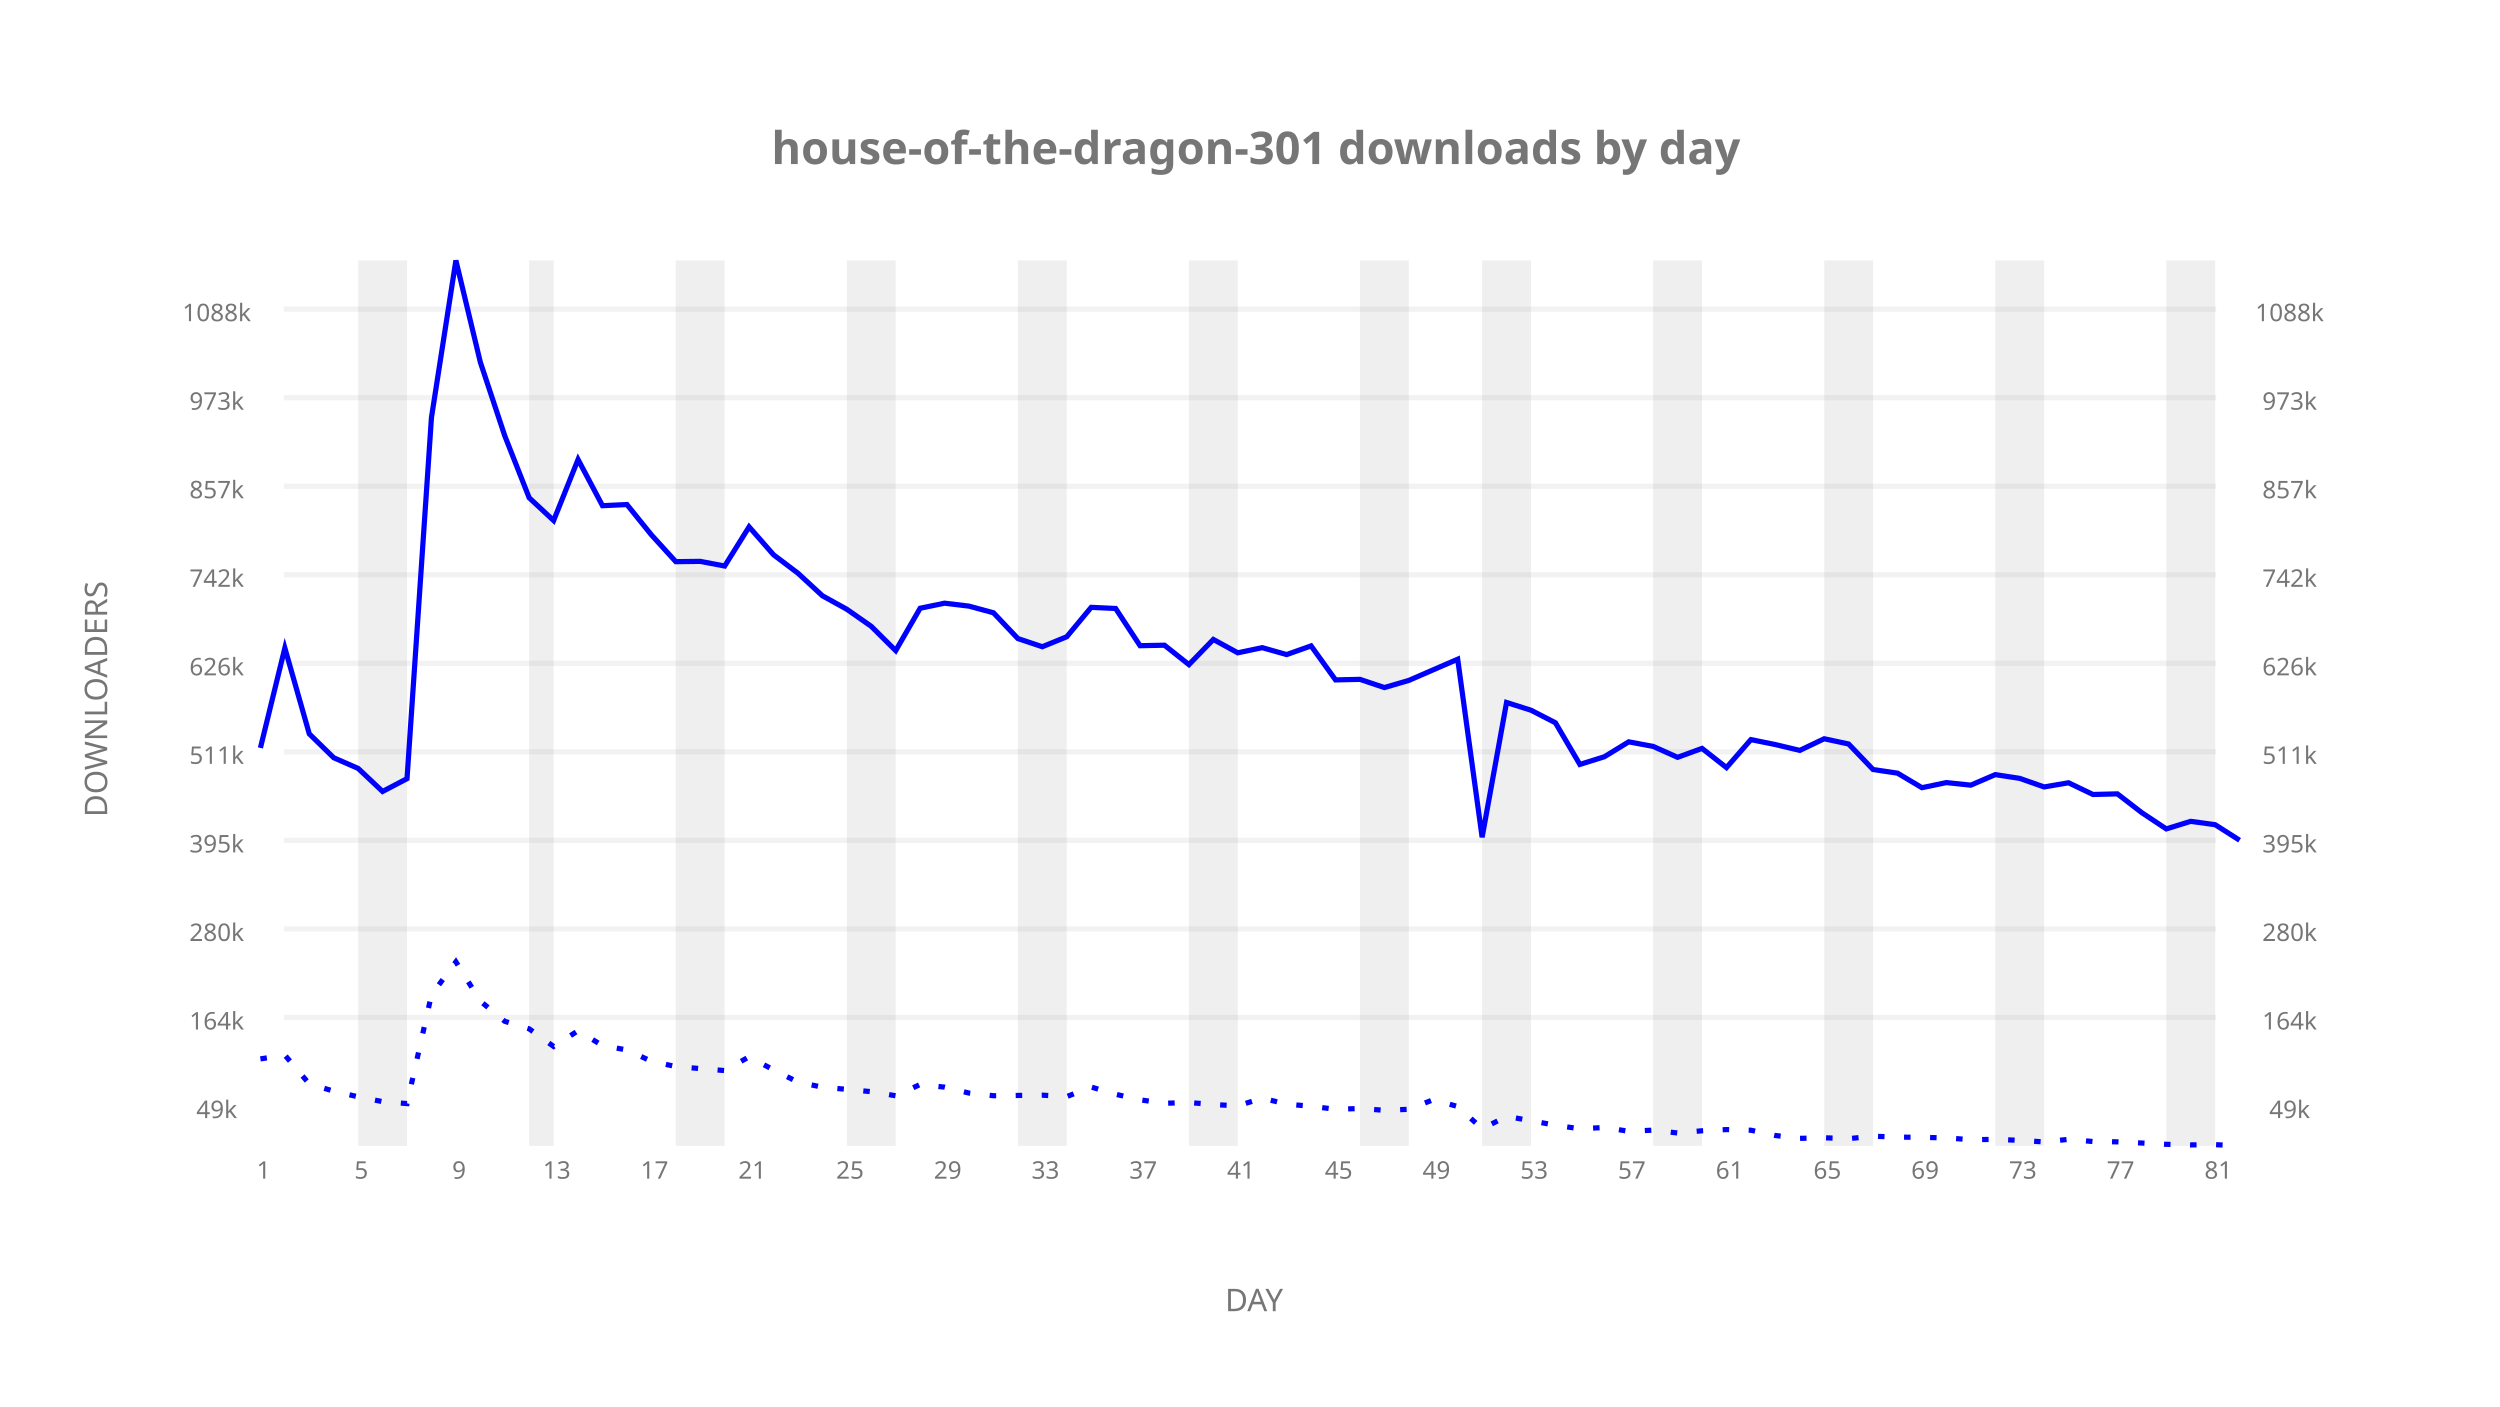
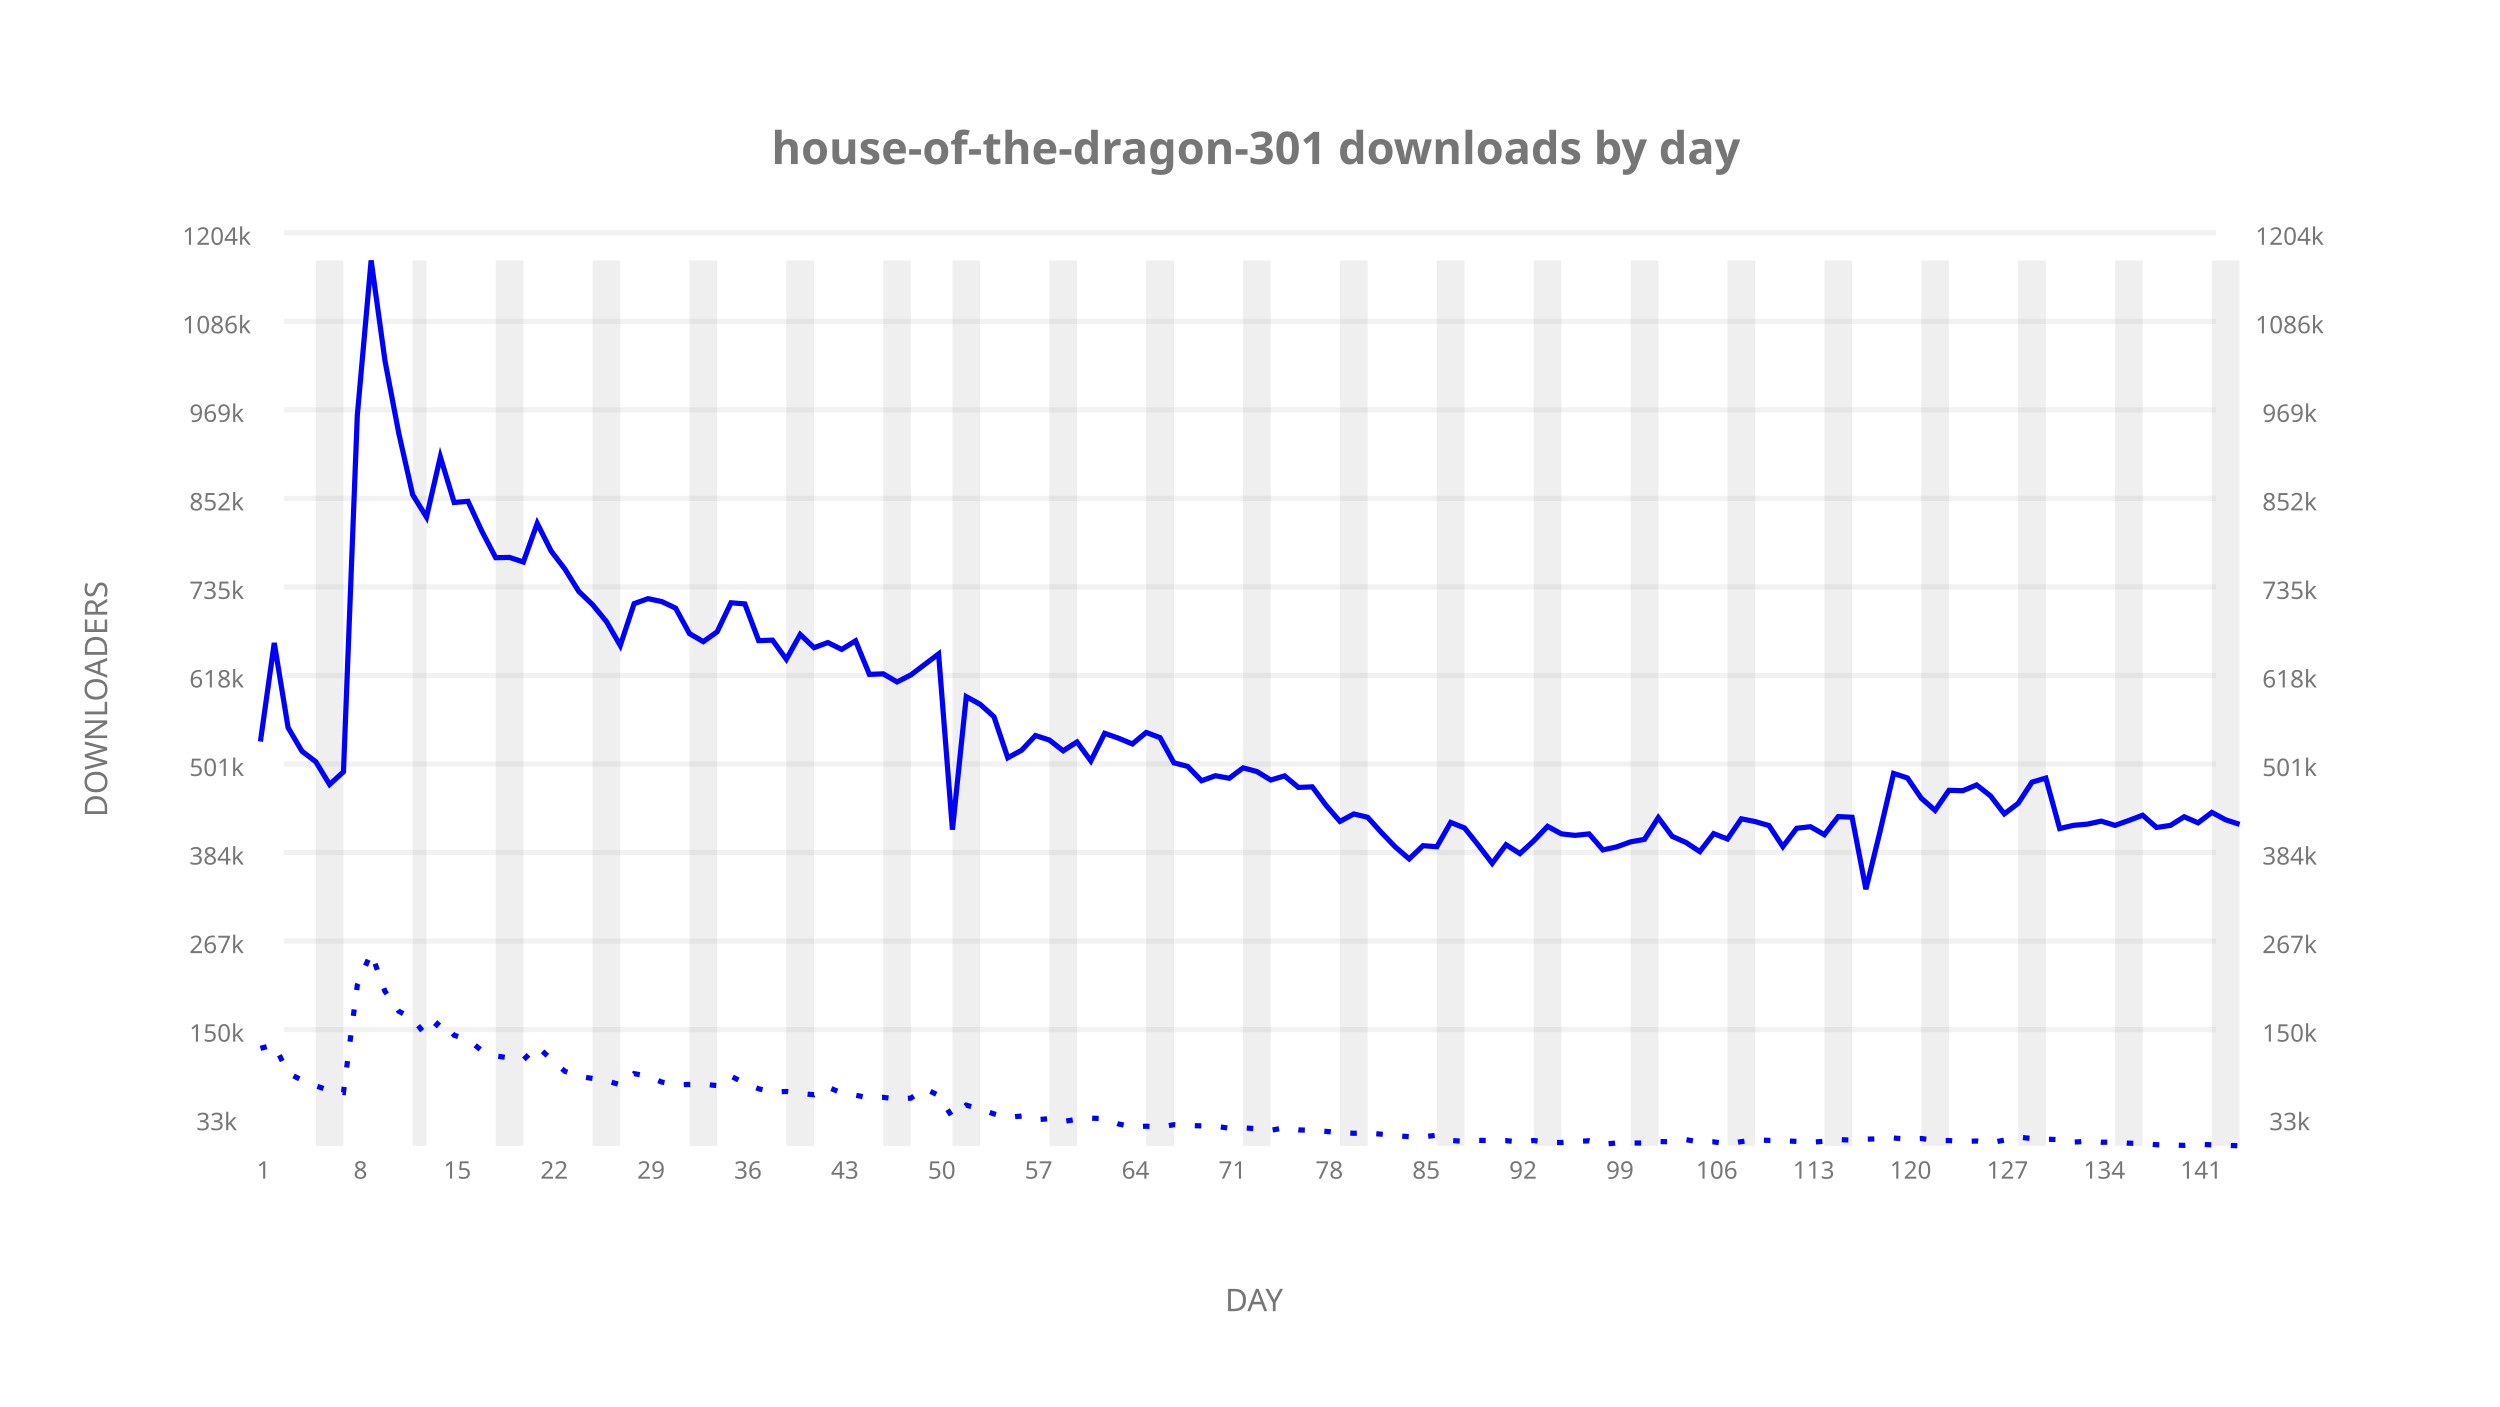
<svg xmlns="http://www.w3.org/2000/svg" xml:space="preserve" id="house-of-the-dragon-301-downloads-by-day-day" x="0px" y="0px" width="1920px" height="1080px" viewBox="0 0 1920 1080" enable-background="new 0 0 1920 1080" role="img">
  <g id="annotations">
    <text x="960" y="126" font-family="Atkinson Hyperlegible" font-size="26pt" text-anchor="middle" text-align="center" font-weight="600" font-style="normal" style="fill:rgb(118,118,118); fill-opacity:1; stroke:rgb(118,118,118); stroke-opacity:0; stroke-width:0.5"> house-of-the-dragon-301 downloads by day</text>
    <g id="axes-lines">
      <text x="960" y="1007" font-family="Atkinson Hyperlegible" font-size="18pt" text-anchor="middle" text-align="center" font-weight="500" font-style="normal" style="fill:rgb(118,118,118); fill-opacity:1; stroke:rgb(118,118,118); stroke-opacity:0; stroke-width:0.5"> DAY</text>
      <text x="73" y="540" font-family="Atkinson Hyperlegible" font-size="18pt" text-anchor="middle" text-align="center" dominant-baseline="central" font-weight="500" font-style="normal" style="fill:rgb(118,118,118); fill-opacity:1; stroke:rgb(118,118,118); stroke-opacity:0; stroke-width:0.5" transform="rotate(-90,73,540)"> DOWNLOADERS</text>
    </g>
    <g id="tic-y-label-lines">
-       <line x1="218" y1="781.42" x2="1702" y2="781.42" style="fill:rgb(0,0,255); fill-opacity:0; stroke:rgb(242,242,242); stroke-opacity:1; stroke-width:4" />
-       <line x1="218" y1="713.42" x2="1702" y2="713.42" style="fill:rgb(0,0,255); fill-opacity:0; stroke:rgb(242,242,242); stroke-opacity:1; stroke-width:4" />
-       <line x1="218" y1="645.42" x2="1702" y2="645.42" style="fill:rgb(0,0,255); fill-opacity:0; stroke:rgb(242,242,242); stroke-opacity:1; stroke-width:4" />
-       <line x1="218" y1="577.42" x2="1702" y2="577.42" style="fill:rgb(0,0,255); fill-opacity:0; stroke:rgb(242,242,242); stroke-opacity:1; stroke-width:4" />
-       <line x1="218" y1="509.42" x2="1702" y2="509.42" style="fill:rgb(0,0,255); fill-opacity:0; stroke:rgb(242,242,242); stroke-opacity:1; stroke-width:4" />
-       <line x1="218" y1="441.42" x2="1702" y2="441.42" style="fill:rgb(0,0,255); fill-opacity:0; stroke:rgb(242,242,242); stroke-opacity:1; stroke-width:4" />
-       <line x1="218" y1="373.42" x2="1702" y2="373.42" style="fill:rgb(0,0,255); fill-opacity:0; stroke:rgb(242,242,242); stroke-opacity:1; stroke-width:4" />
-       <line x1="218" y1="305.42" x2="1702" y2="305.42" style="fill:rgb(0,0,255); fill-opacity:0; stroke:rgb(242,242,242); stroke-opacity:1; stroke-width:4" />
-       <line x1="218" y1="237.42" x2="1702" y2="237.42" style="fill:rgb(0,0,255); fill-opacity:0; stroke:rgb(242,242,242); stroke-opacity:1; stroke-width:4" />
+       <line x1="218" y1="790.752" x2="1702" y2="790.752" style="fill:rgb(0,0,255); fill-opacity:0; stroke:rgb(242,242,242); stroke-opacity:1; stroke-width:4" />
+       <line x1="218" y1="722.752" x2="1702" y2="722.752" style="fill:rgb(0,0,255); fill-opacity:0; stroke:rgb(242,242,242); stroke-opacity:1; stroke-width:4" />
+       <line x1="218" y1="654.752" x2="1702" y2="654.752" style="fill:rgb(0,0,255); fill-opacity:0; stroke:rgb(242,242,242); stroke-opacity:1; stroke-width:4" />
+       <line x1="218" y1="586.752" x2="1702" y2="586.752" style="fill:rgb(0,0,255); fill-opacity:0; stroke:rgb(242,242,242); stroke-opacity:1; stroke-width:4" />
+       <line x1="218" y1="518.752" x2="1702" y2="518.752" style="fill:rgb(0,0,255); fill-opacity:0; stroke:rgb(242,242,242); stroke-opacity:1; stroke-width:4" />
+       <line x1="218" y1="450.752" x2="1702" y2="450.752" style="fill:rgb(0,0,255); fill-opacity:0; stroke:rgb(242,242,242); stroke-opacity:1; stroke-width:4" />
+       <line x1="218" y1="382.752" x2="1702" y2="382.752" style="fill:rgb(0,0,255); fill-opacity:0; stroke:rgb(242,242,242); stroke-opacity:1; stroke-width:4" />
+       <line x1="218" y1="314.752" x2="1702" y2="314.752" style="fill:rgb(0,0,255); fill-opacity:0; stroke:rgb(242,242,242); stroke-opacity:1; stroke-width:4" />
+       <line x1="218" y1="246.752" x2="1702" y2="246.752" style="fill:rgb(0,0,255); fill-opacity:0; stroke:rgb(242,242,242); stroke-opacity:1; stroke-width:4" />
+       <line x1="218" y1="178.752" x2="1702" y2="178.752" style="fill:rgb(0,0,255); fill-opacity:0; stroke:rgb(242,242,242); stroke-opacity:1; stroke-width:4" />
    </g>
    <g id="tic-x-labels">
      <text x="200" y="898" font-family="Atkinson Hyperlegible" font-size="14pt" text-anchor="middle" text-align="center" dominant-baseline="central" font-weight="400" font-style="normal" style="fill:rgb(118,118,118); fill-opacity:1; stroke:rgb(118,118,118); stroke-opacity:0; stroke-width:0.5"> 1</text>
-       <text x="275.062" y="898" font-family="Atkinson Hyperlegible" font-size="14pt" text-anchor="middle" text-align="center" dominant-baseline="central" font-weight="400" font-style="normal" style="fill:rgb(118,118,118); fill-opacity:1; stroke:rgb(118,118,118); stroke-opacity:0; stroke-width:0.5"> 5</text>
-       <text x="350.123" y="898" font-family="Atkinson Hyperlegible" font-size="14pt" text-anchor="middle" text-align="center" dominant-baseline="central" font-weight="400" font-style="normal" style="fill:rgb(118,118,118); fill-opacity:1; stroke:rgb(118,118,118); stroke-opacity:0; stroke-width:0.5"> 9</text>
-       <text x="425.185" y="898" font-family="Atkinson Hyperlegible" font-size="14pt" text-anchor="middle" text-align="center" dominant-baseline="central" font-weight="400" font-style="normal" style="fill:rgb(118,118,118); fill-opacity:1; stroke:rgb(118,118,118); stroke-opacity:0; stroke-width:0.5"> 13</text>
-       <text x="500.247" y="898" font-family="Atkinson Hyperlegible" font-size="14pt" text-anchor="middle" text-align="center" dominant-baseline="central" font-weight="400" font-style="normal" style="fill:rgb(118,118,118); fill-opacity:1; stroke:rgb(118,118,118); stroke-opacity:0; stroke-width:0.5"> 17</text>
-       <text x="575.309" y="898" font-family="Atkinson Hyperlegible" font-size="14pt" text-anchor="middle" text-align="center" dominant-baseline="central" font-weight="400" font-style="normal" style="fill:rgb(118,118,118); fill-opacity:1; stroke:rgb(118,118,118); stroke-opacity:0; stroke-width:0.5"> 21</text>
-       <text x="650.37" y="898" font-family="Atkinson Hyperlegible" font-size="14pt" text-anchor="middle" text-align="center" dominant-baseline="central" font-weight="400" font-style="normal" style="fill:rgb(118,118,118); fill-opacity:1; stroke:rgb(118,118,118); stroke-opacity:0; stroke-width:0.5"> 25</text>
-       <text x="725.432" y="898" font-family="Atkinson Hyperlegible" font-size="14pt" text-anchor="middle" text-align="center" dominant-baseline="central" font-weight="400" font-style="normal" style="fill:rgb(118,118,118); fill-opacity:1; stroke:rgb(118,118,118); stroke-opacity:0; stroke-width:0.5"> 29</text>
-       <text x="800.494" y="898" font-family="Atkinson Hyperlegible" font-size="14pt" text-anchor="middle" text-align="center" dominant-baseline="central" font-weight="400" font-style="normal" style="fill:rgb(118,118,118); fill-opacity:1; stroke:rgb(118,118,118); stroke-opacity:0; stroke-width:0.5"> 33</text>
-       <text x="875.556" y="898" font-family="Atkinson Hyperlegible" font-size="14pt" text-anchor="middle" text-align="center" dominant-baseline="central" font-weight="400" font-style="normal" style="fill:rgb(118,118,118); fill-opacity:1; stroke:rgb(118,118,118); stroke-opacity:0; stroke-width:0.5"> 37</text>
-       <text x="950.617" y="898" font-family="Atkinson Hyperlegible" font-size="14pt" text-anchor="middle" text-align="center" dominant-baseline="central" font-weight="400" font-style="normal" style="fill:rgb(118,118,118); fill-opacity:1; stroke:rgb(118,118,118); stroke-opacity:0; stroke-width:0.5"> 41</text>
-       <text x="1025.679" y="898" font-family="Atkinson Hyperlegible" font-size="14pt" text-anchor="middle" text-align="center" dominant-baseline="central" font-weight="400" font-style="normal" style="fill:rgb(118,118,118); fill-opacity:1; stroke:rgb(118,118,118); stroke-opacity:0; stroke-width:0.5"> 45</text>
-       <text x="1100.741" y="898" font-family="Atkinson Hyperlegible" font-size="14pt" text-anchor="middle" text-align="center" dominant-baseline="central" font-weight="400" font-style="normal" style="fill:rgb(118,118,118); fill-opacity:1; stroke:rgb(118,118,118); stroke-opacity:0; stroke-width:0.5"> 49</text>
-       <text x="1175.802" y="898" font-family="Atkinson Hyperlegible" font-size="14pt" text-anchor="middle" text-align="center" dominant-baseline="central" font-weight="400" font-style="normal" style="fill:rgb(118,118,118); fill-opacity:1; stroke:rgb(118,118,118); stroke-opacity:0; stroke-width:0.5"> 53</text>
-       <text x="1250.864" y="898" font-family="Atkinson Hyperlegible" font-size="14pt" text-anchor="middle" text-align="center" dominant-baseline="central" font-weight="400" font-style="normal" style="fill:rgb(118,118,118); fill-opacity:1; stroke:rgb(118,118,118); stroke-opacity:0; stroke-width:0.5"> 57</text>
-       <text x="1325.926" y="898" font-family="Atkinson Hyperlegible" font-size="14pt" text-anchor="middle" text-align="center" dominant-baseline="central" font-weight="400" font-style="normal" style="fill:rgb(118,118,118); fill-opacity:1; stroke:rgb(118,118,118); stroke-opacity:0; stroke-width:0.5"> 61</text>
-       <text x="1400.988" y="898" font-family="Atkinson Hyperlegible" font-size="14pt" text-anchor="middle" text-align="center" dominant-baseline="central" font-weight="400" font-style="normal" style="fill:rgb(118,118,118); fill-opacity:1; stroke:rgb(118,118,118); stroke-opacity:0; stroke-width:0.5"> 65</text>
-       <text x="1476.049" y="898" font-family="Atkinson Hyperlegible" font-size="14pt" text-anchor="middle" text-align="center" dominant-baseline="central" font-weight="400" font-style="normal" style="fill:rgb(118,118,118); fill-opacity:1; stroke:rgb(118,118,118); stroke-opacity:0; stroke-width:0.5"> 69</text>
-       <text x="1551.111" y="898" font-family="Atkinson Hyperlegible" font-size="14pt" text-anchor="middle" text-align="center" dominant-baseline="central" font-weight="400" font-style="normal" style="fill:rgb(118,118,118); fill-opacity:1; stroke:rgb(118,118,118); stroke-opacity:0; stroke-width:0.5"> 73</text>
-       <text x="1626.173" y="898" font-family="Atkinson Hyperlegible" font-size="14pt" text-anchor="middle" text-align="center" dominant-baseline="central" font-weight="400" font-style="normal" style="fill:rgb(118,118,118); fill-opacity:1; stroke:rgb(118,118,118); stroke-opacity:0; stroke-width:0.5"> 77</text>
-       <text x="1701.235" y="898" font-family="Atkinson Hyperlegible" font-size="14pt" text-anchor="middle" text-align="center" dominant-baseline="central" font-weight="400" font-style="normal" style="fill:rgb(118,118,118); fill-opacity:1; stroke:rgb(118,118,118); stroke-opacity:0; stroke-width:0.5"> 81</text>
+       <text x="274.406" y="898" font-family="Atkinson Hyperlegible" font-size="14pt" text-anchor="middle" text-align="center" dominant-baseline="central" font-weight="400" font-style="normal" style="fill:rgb(118,118,118); fill-opacity:1; stroke:rgb(118,118,118); stroke-opacity:0; stroke-width:0.5"> 8</text>
+       <text x="348.811" y="898" font-family="Atkinson Hyperlegible" font-size="14pt" text-anchor="middle" text-align="center" dominant-baseline="central" font-weight="400" font-style="normal" style="fill:rgb(118,118,118); fill-opacity:1; stroke:rgb(118,118,118); stroke-opacity:0; stroke-width:0.5"> 15</text>
+       <text x="423.217" y="898" font-family="Atkinson Hyperlegible" font-size="14pt" text-anchor="middle" text-align="center" dominant-baseline="central" font-weight="400" font-style="normal" style="fill:rgb(118,118,118); fill-opacity:1; stroke:rgb(118,118,118); stroke-opacity:0; stroke-width:0.5"> 22</text>
+       <text x="497.622" y="898" font-family="Atkinson Hyperlegible" font-size="14pt" text-anchor="middle" text-align="center" dominant-baseline="central" font-weight="400" font-style="normal" style="fill:rgb(118,118,118); fill-opacity:1; stroke:rgb(118,118,118); stroke-opacity:0; stroke-width:0.5"> 29</text>
+       <text x="572.028" y="898" font-family="Atkinson Hyperlegible" font-size="14pt" text-anchor="middle" text-align="center" dominant-baseline="central" font-weight="400" font-style="normal" style="fill:rgb(118,118,118); fill-opacity:1; stroke:rgb(118,118,118); stroke-opacity:0; stroke-width:0.5"> 36</text>
+       <text x="646.434" y="898" font-family="Atkinson Hyperlegible" font-size="14pt" text-anchor="middle" text-align="center" dominant-baseline="central" font-weight="400" font-style="normal" style="fill:rgb(118,118,118); fill-opacity:1; stroke:rgb(118,118,118); stroke-opacity:0; stroke-width:0.5"> 43</text>
+       <text x="720.839" y="898" font-family="Atkinson Hyperlegible" font-size="14pt" text-anchor="middle" text-align="center" dominant-baseline="central" font-weight="400" font-style="normal" style="fill:rgb(118,118,118); fill-opacity:1; stroke:rgb(118,118,118); stroke-opacity:0; stroke-width:0.5"> 50</text>
+       <text x="795.245" y="898" font-family="Atkinson Hyperlegible" font-size="14pt" text-anchor="middle" text-align="center" dominant-baseline="central" font-weight="400" font-style="normal" style="fill:rgb(118,118,118); fill-opacity:1; stroke:rgb(118,118,118); stroke-opacity:0; stroke-width:0.5"> 57</text>
+       <text x="869.65" y="898" font-family="Atkinson Hyperlegible" font-size="14pt" text-anchor="middle" text-align="center" dominant-baseline="central" font-weight="400" font-style="normal" style="fill:rgb(118,118,118); fill-opacity:1; stroke:rgb(118,118,118); stroke-opacity:0; stroke-width:0.5"> 64</text>
+       <text x="944.056" y="898" font-family="Atkinson Hyperlegible" font-size="14pt" text-anchor="middle" text-align="center" dominant-baseline="central" font-weight="400" font-style="normal" style="fill:rgb(118,118,118); fill-opacity:1; stroke:rgb(118,118,118); stroke-opacity:0; stroke-width:0.5"> 71</text>
+       <text x="1018.462" y="898" font-family="Atkinson Hyperlegible" font-size="14pt" text-anchor="middle" text-align="center" dominant-baseline="central" font-weight="400" font-style="normal" style="fill:rgb(118,118,118); fill-opacity:1; stroke:rgb(118,118,118); stroke-opacity:0; stroke-width:0.5"> 78</text>
+       <text x="1092.867" y="898" font-family="Atkinson Hyperlegible" font-size="14pt" text-anchor="middle" text-align="center" dominant-baseline="central" font-weight="400" font-style="normal" style="fill:rgb(118,118,118); fill-opacity:1; stroke:rgb(118,118,118); stroke-opacity:0; stroke-width:0.5"> 85</text>
+       <text x="1167.273" y="898" font-family="Atkinson Hyperlegible" font-size="14pt" text-anchor="middle" text-align="center" dominant-baseline="central" font-weight="400" font-style="normal" style="fill:rgb(118,118,118); fill-opacity:1; stroke:rgb(118,118,118); stroke-opacity:0; stroke-width:0.5"> 92</text>
+       <text x="1241.678" y="898" font-family="Atkinson Hyperlegible" font-size="14pt" text-anchor="middle" text-align="center" dominant-baseline="central" font-weight="400" font-style="normal" style="fill:rgb(118,118,118); fill-opacity:1; stroke:rgb(118,118,118); stroke-opacity:0; stroke-width:0.5"> 99</text>
+       <text x="1316.084" y="898" font-family="Atkinson Hyperlegible" font-size="14pt" text-anchor="middle" text-align="center" dominant-baseline="central" font-weight="400" font-style="normal" style="fill:rgb(118,118,118); fill-opacity:1; stroke:rgb(118,118,118); stroke-opacity:0; stroke-width:0.5"> 106</text>
+       <text x="1390.49" y="898" font-family="Atkinson Hyperlegible" font-size="14pt" text-anchor="middle" text-align="center" dominant-baseline="central" font-weight="400" font-style="normal" style="fill:rgb(118,118,118); fill-opacity:1; stroke:rgb(118,118,118); stroke-opacity:0; stroke-width:0.5"> 113</text>
+       <text x="1464.895" y="898" font-family="Atkinson Hyperlegible" font-size="14pt" text-anchor="middle" text-align="center" dominant-baseline="central" font-weight="400" font-style="normal" style="fill:rgb(118,118,118); fill-opacity:1; stroke:rgb(118,118,118); stroke-opacity:0; stroke-width:0.5"> 120</text>
+       <text x="1539.301" y="898" font-family="Atkinson Hyperlegible" font-size="14pt" text-anchor="middle" text-align="center" dominant-baseline="central" font-weight="400" font-style="normal" style="fill:rgb(118,118,118); fill-opacity:1; stroke:rgb(118,118,118); stroke-opacity:0; stroke-width:0.5"> 127</text>
+       <text x="1613.706" y="898" font-family="Atkinson Hyperlegible" font-size="14pt" text-anchor="middle" text-align="center" dominant-baseline="central" font-weight="400" font-style="normal" style="fill:rgb(118,118,118); fill-opacity:1; stroke:rgb(118,118,118); stroke-opacity:0; stroke-width:0.5"> 134</text>
+       <text x="1688.112" y="898" font-family="Atkinson Hyperlegible" font-size="14pt" text-anchor="middle" text-align="center" dominant-baseline="central" font-weight="400" font-style="normal" style="fill:rgb(118,118,118); fill-opacity:1; stroke:rgb(118,118,118); stroke-opacity:0; stroke-width:0.5"> 141</text>
    </g>
    <g id="tic-y-labels">
-       <text x="164" y="851.42" font-family="Atkinson Hyperlegible" font-size="14pt" text-anchor="middle" text-align="center" dominant-baseline="central" font-weight="400" font-style="normal" style="fill:rgb(118,118,118); fill-opacity:1; stroke:rgb(118,118,118); stroke-opacity:0; stroke-width:0.5"> 49k</text>
-       <text x="1756" y="851.42" font-family="Atkinson Hyperlegible" font-size="14pt" text-anchor="middle" text-align="center" dominant-baseline="central" font-weight="400" font-style="normal" style="fill:rgb(118,118,118); fill-opacity:1; stroke:rgb(118,118,118); stroke-opacity:0; stroke-width:0.5"> 49k</text>
-       <text x="164" y="783.42" font-family="Atkinson Hyperlegible" font-size="14pt" text-anchor="middle" text-align="center" dominant-baseline="central" font-weight="400" font-style="normal" style="fill:rgb(118,118,118); fill-opacity:1; stroke:rgb(118,118,118); stroke-opacity:0; stroke-width:0.5"> 164k</text>
-       <text x="1756" y="783.42" font-family="Atkinson Hyperlegible" font-size="14pt" text-anchor="middle" text-align="center" dominant-baseline="central" font-weight="400" font-style="normal" style="fill:rgb(118,118,118); fill-opacity:1; stroke:rgb(118,118,118); stroke-opacity:0; stroke-width:0.5"> 164k</text>
-       <text x="164" y="715.42" font-family="Atkinson Hyperlegible" font-size="14pt" text-anchor="middle" text-align="center" dominant-baseline="central" font-weight="400" font-style="normal" style="fill:rgb(118,118,118); fill-opacity:1; stroke:rgb(118,118,118); stroke-opacity:0; stroke-width:0.5"> 280k</text>
-       <text x="1756" y="715.42" font-family="Atkinson Hyperlegible" font-size="14pt" text-anchor="middle" text-align="center" dominant-baseline="central" font-weight="400" font-style="normal" style="fill:rgb(118,118,118); fill-opacity:1; stroke:rgb(118,118,118); stroke-opacity:0; stroke-width:0.5"> 280k</text>
-       <text x="164" y="647.42" font-family="Atkinson Hyperlegible" font-size="14pt" text-anchor="middle" text-align="center" dominant-baseline="central" font-weight="400" font-style="normal" style="fill:rgb(118,118,118); fill-opacity:1; stroke:rgb(118,118,118); stroke-opacity:0; stroke-width:0.5"> 395k</text>
-       <text x="1756" y="647.42" font-family="Atkinson Hyperlegible" font-size="14pt" text-anchor="middle" text-align="center" dominant-baseline="central" font-weight="400" font-style="normal" style="fill:rgb(118,118,118); fill-opacity:1; stroke:rgb(118,118,118); stroke-opacity:0; stroke-width:0.5"> 395k</text>
-       <text x="164" y="579.42" font-family="Atkinson Hyperlegible" font-size="14pt" text-anchor="middle" text-align="center" dominant-baseline="central" font-weight="400" font-style="normal" style="fill:rgb(118,118,118); fill-opacity:1; stroke:rgb(118,118,118); stroke-opacity:0; stroke-width:0.5"> 511k</text>
-       <text x="1756" y="579.42" font-family="Atkinson Hyperlegible" font-size="14pt" text-anchor="middle" text-align="center" dominant-baseline="central" font-weight="400" font-style="normal" style="fill:rgb(118,118,118); fill-opacity:1; stroke:rgb(118,118,118); stroke-opacity:0; stroke-width:0.5"> 511k</text>
-       <text x="164" y="511.42" font-family="Atkinson Hyperlegible" font-size="14pt" text-anchor="middle" text-align="center" dominant-baseline="central" font-weight="400" font-style="normal" style="fill:rgb(118,118,118); fill-opacity:1; stroke:rgb(118,118,118); stroke-opacity:0; stroke-width:0.5"> 626k</text>
-       <text x="1756" y="511.42" font-family="Atkinson Hyperlegible" font-size="14pt" text-anchor="middle" text-align="center" dominant-baseline="central" font-weight="400" font-style="normal" style="fill:rgb(118,118,118); fill-opacity:1; stroke:rgb(118,118,118); stroke-opacity:0; stroke-width:0.5"> 626k</text>
-       <text x="164" y="443.42" font-family="Atkinson Hyperlegible" font-size="14pt" text-anchor="middle" text-align="center" dominant-baseline="central" font-weight="400" font-style="normal" style="fill:rgb(118,118,118); fill-opacity:1; stroke:rgb(118,118,118); stroke-opacity:0; stroke-width:0.5"> 742k</text>
-       <text x="1756" y="443.42" font-family="Atkinson Hyperlegible" font-size="14pt" text-anchor="middle" text-align="center" dominant-baseline="central" font-weight="400" font-style="normal" style="fill:rgb(118,118,118); fill-opacity:1; stroke:rgb(118,118,118); stroke-opacity:0; stroke-width:0.5"> 742k</text>
-       <text x="164" y="375.42" font-family="Atkinson Hyperlegible" font-size="14pt" text-anchor="middle" text-align="center" dominant-baseline="central" font-weight="400" font-style="normal" style="fill:rgb(118,118,118); fill-opacity:1; stroke:rgb(118,118,118); stroke-opacity:0; stroke-width:0.5"> 857k</text>
-       <text x="1756" y="375.42" font-family="Atkinson Hyperlegible" font-size="14pt" text-anchor="middle" text-align="center" dominant-baseline="central" font-weight="400" font-style="normal" style="fill:rgb(118,118,118); fill-opacity:1; stroke:rgb(118,118,118); stroke-opacity:0; stroke-width:0.5"> 857k</text>
-       <text x="164" y="307.42" font-family="Atkinson Hyperlegible" font-size="14pt" text-anchor="middle" text-align="center" dominant-baseline="central" font-weight="400" font-style="normal" style="fill:rgb(118,118,118); fill-opacity:1; stroke:rgb(118,118,118); stroke-opacity:0; stroke-width:0.5"> 973k</text>
-       <text x="1756" y="307.42" font-family="Atkinson Hyperlegible" font-size="14pt" text-anchor="middle" text-align="center" dominant-baseline="central" font-weight="400" font-style="normal" style="fill:rgb(118,118,118); fill-opacity:1; stroke:rgb(118,118,118); stroke-opacity:0; stroke-width:0.5"> 973k</text>
-       <text x="164" y="239.42" font-family="Atkinson Hyperlegible" font-size="14pt" text-anchor="middle" text-align="center" dominant-baseline="central" font-weight="400" font-style="normal" style="fill:rgb(118,118,118); fill-opacity:1; stroke:rgb(118,118,118); stroke-opacity:0; stroke-width:0.5"> 1088k</text>
-       <text x="1756" y="239.42" font-family="Atkinson Hyperlegible" font-size="14pt" text-anchor="middle" text-align="center" dominant-baseline="central" font-weight="400" font-style="normal" style="fill:rgb(118,118,118); fill-opacity:1; stroke:rgb(118,118,118); stroke-opacity:0; stroke-width:0.5"> 1088k</text>
+       <text x="164" y="860.752" font-family="Atkinson Hyperlegible" font-size="14pt" text-anchor="middle" text-align="center" dominant-baseline="central" font-weight="400" font-style="normal" style="fill:rgb(118,118,118); fill-opacity:1; stroke:rgb(118,118,118); stroke-opacity:0; stroke-width:0.5"> 33k</text>
+       <text x="1756" y="860.752" font-family="Atkinson Hyperlegible" font-size="14pt" text-anchor="middle" text-align="center" dominant-baseline="central" font-weight="400" font-style="normal" style="fill:rgb(118,118,118); fill-opacity:1; stroke:rgb(118,118,118); stroke-opacity:0; stroke-width:0.5"> 33k</text>
+       <text x="164" y="792.752" font-family="Atkinson Hyperlegible" font-size="14pt" text-anchor="middle" text-align="center" dominant-baseline="central" font-weight="400" font-style="normal" style="fill:rgb(118,118,118); fill-opacity:1; stroke:rgb(118,118,118); stroke-opacity:0; stroke-width:0.5"> 150k</text>
+       <text x="1756" y="792.752" font-family="Atkinson Hyperlegible" font-size="14pt" text-anchor="middle" text-align="center" dominant-baseline="central" font-weight="400" font-style="normal" style="fill:rgb(118,118,118); fill-opacity:1; stroke:rgb(118,118,118); stroke-opacity:0; stroke-width:0.5"> 150k</text>
+       <text x="164" y="724.752" font-family="Atkinson Hyperlegible" font-size="14pt" text-anchor="middle" text-align="center" dominant-baseline="central" font-weight="400" font-style="normal" style="fill:rgb(118,118,118); fill-opacity:1; stroke:rgb(118,118,118); stroke-opacity:0; stroke-width:0.5"> 267k</text>
+       <text x="1756" y="724.752" font-family="Atkinson Hyperlegible" font-size="14pt" text-anchor="middle" text-align="center" dominant-baseline="central" font-weight="400" font-style="normal" style="fill:rgb(118,118,118); fill-opacity:1; stroke:rgb(118,118,118); stroke-opacity:0; stroke-width:0.5"> 267k</text>
+       <text x="164" y="656.752" font-family="Atkinson Hyperlegible" font-size="14pt" text-anchor="middle" text-align="center" dominant-baseline="central" font-weight="400" font-style="normal" style="fill:rgb(118,118,118); fill-opacity:1; stroke:rgb(118,118,118); stroke-opacity:0; stroke-width:0.5"> 384k</text>
+       <text x="1756" y="656.752" font-family="Atkinson Hyperlegible" font-size="14pt" text-anchor="middle" text-align="center" dominant-baseline="central" font-weight="400" font-style="normal" style="fill:rgb(118,118,118); fill-opacity:1; stroke:rgb(118,118,118); stroke-opacity:0; stroke-width:0.5"> 384k</text>
+       <text x="164" y="588.752" font-family="Atkinson Hyperlegible" font-size="14pt" text-anchor="middle" text-align="center" dominant-baseline="central" font-weight="400" font-style="normal" style="fill:rgb(118,118,118); fill-opacity:1; stroke:rgb(118,118,118); stroke-opacity:0; stroke-width:0.5"> 501k</text>
+       <text x="1756" y="588.752" font-family="Atkinson Hyperlegible" font-size="14pt" text-anchor="middle" text-align="center" dominant-baseline="central" font-weight="400" font-style="normal" style="fill:rgb(118,118,118); fill-opacity:1; stroke:rgb(118,118,118); stroke-opacity:0; stroke-width:0.5"> 501k</text>
+       <text x="164" y="520.752" font-family="Atkinson Hyperlegible" font-size="14pt" text-anchor="middle" text-align="center" dominant-baseline="central" font-weight="400" font-style="normal" style="fill:rgb(118,118,118); fill-opacity:1; stroke:rgb(118,118,118); stroke-opacity:0; stroke-width:0.5"> 618k</text>
+       <text x="1756" y="520.752" font-family="Atkinson Hyperlegible" font-size="14pt" text-anchor="middle" text-align="center" dominant-baseline="central" font-weight="400" font-style="normal" style="fill:rgb(118,118,118); fill-opacity:1; stroke:rgb(118,118,118); stroke-opacity:0; stroke-width:0.5"> 618k</text>
+       <text x="164" y="452.752" font-family="Atkinson Hyperlegible" font-size="14pt" text-anchor="middle" text-align="center" dominant-baseline="central" font-weight="400" font-style="normal" style="fill:rgb(118,118,118); fill-opacity:1; stroke:rgb(118,118,118); stroke-opacity:0; stroke-width:0.5"> 735k</text>
+       <text x="1756" y="452.752" font-family="Atkinson Hyperlegible" font-size="14pt" text-anchor="middle" text-align="center" dominant-baseline="central" font-weight="400" font-style="normal" style="fill:rgb(118,118,118); fill-opacity:1; stroke:rgb(118,118,118); stroke-opacity:0; stroke-width:0.5"> 735k</text>
+       <text x="164" y="384.752" font-family="Atkinson Hyperlegible" font-size="14pt" text-anchor="middle" text-align="center" dominant-baseline="central" font-weight="400" font-style="normal" style="fill:rgb(118,118,118); fill-opacity:1; stroke:rgb(118,118,118); stroke-opacity:0; stroke-width:0.5"> 852k</text>
+       <text x="1756" y="384.752" font-family="Atkinson Hyperlegible" font-size="14pt" text-anchor="middle" text-align="center" dominant-baseline="central" font-weight="400" font-style="normal" style="fill:rgb(118,118,118); fill-opacity:1; stroke:rgb(118,118,118); stroke-opacity:0; stroke-width:0.5"> 852k</text>
+       <text x="164" y="316.752" font-family="Atkinson Hyperlegible" font-size="14pt" text-anchor="middle" text-align="center" dominant-baseline="central" font-weight="400" font-style="normal" style="fill:rgb(118,118,118); fill-opacity:1; stroke:rgb(118,118,118); stroke-opacity:0; stroke-width:0.5"> 969k</text>
+       <text x="1756" y="316.752" font-family="Atkinson Hyperlegible" font-size="14pt" text-anchor="middle" text-align="center" dominant-baseline="central" font-weight="400" font-style="normal" style="fill:rgb(118,118,118); fill-opacity:1; stroke:rgb(118,118,118); stroke-opacity:0; stroke-width:0.5"> 969k</text>
+       <text x="164" y="248.752" font-family="Atkinson Hyperlegible" font-size="14pt" text-anchor="middle" text-align="center" dominant-baseline="central" font-weight="400" font-style="normal" style="fill:rgb(118,118,118); fill-opacity:1; stroke:rgb(118,118,118); stroke-opacity:0; stroke-width:0.5"> 1086k</text>
+       <text x="1756" y="248.752" font-family="Atkinson Hyperlegible" font-size="14pt" text-anchor="middle" text-align="center" dominant-baseline="central" font-weight="400" font-style="normal" style="fill:rgb(118,118,118); fill-opacity:1; stroke:rgb(118,118,118); stroke-opacity:0; stroke-width:0.5"> 1086k</text>
+       <text x="164" y="180.752" font-family="Atkinson Hyperlegible" font-size="14pt" text-anchor="middle" text-align="center" dominant-baseline="central" font-weight="400" font-style="normal" style="fill:rgb(118,118,118); fill-opacity:1; stroke:rgb(118,118,118); stroke-opacity:0; stroke-width:0.5"> 1204k</text>
+       <text x="1756" y="180.752" font-family="Atkinson Hyperlegible" font-size="14pt" text-anchor="middle" text-align="center" dominant-baseline="central" font-weight="400" font-style="normal" style="fill:rgb(118,118,118); fill-opacity:1; stroke:rgb(118,118,118); stroke-opacity:0; stroke-width:0.5"> 1204k</text>
    </g>
  </g>
  <g id="weekend-bands-house-of-the-dragon-301 downloads by day">
-     <rect x="275.062" y="200" width="37.531" height="680" style="fill:rgb(148,148,148); fill-opacity:0.15; stroke:rgb(148,148,148); stroke-opacity:0; stroke-width:0" />
-     <rect x="406.42" y="200" width="18.765" height="680" style="fill:rgb(148,148,148); fill-opacity:0.15; stroke:rgb(148,148,148); stroke-opacity:0; stroke-width:0" />
-     <rect x="519.012" y="200" width="37.531" height="680" style="fill:rgb(148,148,148); fill-opacity:0.15; stroke:rgb(148,148,148); stroke-opacity:0; stroke-width:0" />
-     <rect x="650.37" y="200" width="37.531" height="680" style="fill:rgb(148,148,148); fill-opacity:0.15; stroke:rgb(148,148,148); stroke-opacity:0; stroke-width:0" />
-     <rect x="781.728" y="200" width="37.531" height="680" style="fill:rgb(148,148,148); fill-opacity:0.15; stroke:rgb(148,148,148); stroke-opacity:0; stroke-width:0" />
-     <rect x="913.086" y="200" width="37.531" height="680" style="fill:rgb(148,148,148); fill-opacity:0.15; stroke:rgb(148,148,148); stroke-opacity:0; stroke-width:0" />
-     <rect x="1044.444" y="200" width="37.531" height="680" style="fill:rgb(148,148,148); fill-opacity:0.15; stroke:rgb(148,148,148); stroke-opacity:0; stroke-width:0" />
-     <rect x="1138.272" y="200" width="37.531" height="680" style="fill:rgb(148,148,148); fill-opacity:0.15; stroke:rgb(148,148,148); stroke-opacity:0; stroke-width:0" />
-     <rect x="1269.63" y="200" width="37.531" height="680" style="fill:rgb(148,148,148); fill-opacity:0.15; stroke:rgb(148,148,148); stroke-opacity:0; stroke-width:0" />
-     <rect x="1400.988" y="200" width="37.531" height="680" style="fill:rgb(148,148,148); fill-opacity:0.15; stroke:rgb(148,148,148); stroke-opacity:0; stroke-width:0" />
-     <rect x="1532.346" y="200" width="37.531" height="680" style="fill:rgb(148,148,148); fill-opacity:0.15; stroke:rgb(148,148,148); stroke-opacity:0; stroke-width:0" />
-     <rect x="1663.704" y="200" width="37.531" height="680" style="fill:rgb(148,148,148); fill-opacity:0.15; stroke:rgb(148,148,148); stroke-opacity:0; stroke-width:0" />
+     <rect x="242.517" y="200" width="21.259" height="680" style="fill:rgb(148,148,148); fill-opacity:0.15; stroke:rgb(148,148,148); stroke-opacity:0; stroke-width:0" />
+     <rect x="316.923" y="200" width="10.629" height="680" style="fill:rgb(148,148,148); fill-opacity:0.15; stroke:rgb(148,148,148); stroke-opacity:0; stroke-width:0" />
+     <rect x="380.699" y="200" width="21.259" height="680" style="fill:rgb(148,148,148); fill-opacity:0.15; stroke:rgb(148,148,148); stroke-opacity:0; stroke-width:0" />
+     <rect x="455.105" y="200" width="21.259" height="680" style="fill:rgb(148,148,148); fill-opacity:0.15; stroke:rgb(148,148,148); stroke-opacity:0; stroke-width:0" />
+     <rect x="529.51" y="200" width="21.259" height="680" style="fill:rgb(148,148,148); fill-opacity:0.15; stroke:rgb(148,148,148); stroke-opacity:0; stroke-width:0" />
+     <rect x="603.916" y="200" width="21.259" height="680" style="fill:rgb(148,148,148); fill-opacity:0.15; stroke:rgb(148,148,148); stroke-opacity:0; stroke-width:0" />
+     <rect x="678.322" y="200" width="21.259" height="680" style="fill:rgb(148,148,148); fill-opacity:0.15; stroke:rgb(148,148,148); stroke-opacity:0; stroke-width:0" />
+     <rect x="731.469" y="200" width="21.259" height="680" style="fill:rgb(148,148,148); fill-opacity:0.15; stroke:rgb(148,148,148); stroke-opacity:0; stroke-width:0" />
+     <rect x="805.874" y="200" width="21.259" height="680" style="fill:rgb(148,148,148); fill-opacity:0.15; stroke:rgb(148,148,148); stroke-opacity:0; stroke-width:0" />
+     <rect x="880.28" y="200" width="21.259" height="680" style="fill:rgb(148,148,148); fill-opacity:0.15; stroke:rgb(148,148,148); stroke-opacity:0; stroke-width:0" />
+     <rect x="954.685" y="200" width="21.259" height="680" style="fill:rgb(148,148,148); fill-opacity:0.15; stroke:rgb(148,148,148); stroke-opacity:0; stroke-width:0" />
+     <rect x="1029.091" y="200" width="21.259" height="680" style="fill:rgb(148,148,148); fill-opacity:0.15; stroke:rgb(148,148,148); stroke-opacity:0; stroke-width:0" />
+     <rect x="1103.497" y="200" width="21.259" height="680" style="fill:rgb(148,148,148); fill-opacity:0.15; stroke:rgb(148,148,148); stroke-opacity:0; stroke-width:0" />
+     <rect x="1177.902" y="200" width="21.259" height="680" style="fill:rgb(148,148,148); fill-opacity:0.15; stroke:rgb(148,148,148); stroke-opacity:0; stroke-width:0" />
+     <rect x="1252.308" y="200" width="21.259" height="680" style="fill:rgb(148,148,148); fill-opacity:0.15; stroke:rgb(148,148,148); stroke-opacity:0; stroke-width:0" />
+     <rect x="1326.713" y="200" width="21.259" height="680" style="fill:rgb(148,148,148); fill-opacity:0.15; stroke:rgb(148,148,148); stroke-opacity:0; stroke-width:0" />
+     <rect x="1401.119" y="200" width="21.259" height="680" style="fill:rgb(148,148,148); fill-opacity:0.15; stroke:rgb(148,148,148); stroke-opacity:0; stroke-width:0" />
+     <rect x="1475.524" y="200" width="21.259" height="680" style="fill:rgb(148,148,148); fill-opacity:0.15; stroke:rgb(148,148,148); stroke-opacity:0; stroke-width:0" />
+     <rect x="1549.93" y="200" width="21.259" height="680" style="fill:rgb(148,148,148); fill-opacity:0.15; stroke:rgb(148,148,148); stroke-opacity:0; stroke-width:0" />
+     <rect x="1624.336" y="200" width="21.259" height="680" style="fill:rgb(148,148,148); fill-opacity:0.15; stroke:rgb(148,148,148); stroke-opacity:0; stroke-width:0" />
+     <rect x="1698.741" y="200" width="21.259" height="680" style="fill:rgb(148,148,148); fill-opacity:0.15; stroke:rgb(148,148,148); stroke-opacity:0; stroke-width:0" />
  </g>
  <g id="polyline-house-of-the-dragon-301 downloads by day">
-     <polyline points="200,574.415 218.765,497.684 237.531,563.599 256.296,581.943 275.062,590.149 293.827,607.852 312.593,598.008 331.358,320.684 350.123,200 368.889,278.134 387.654,334.699 406.42,382.312 425.185,399.769 443.951,352.9 462.716,388.378 481.481,387.489 500.247,410.763 519.012,431.357 537.778,431.131 556.543,434.709 575.309,404.627 594.074,426.06 612.84,440.238 631.605,457.556 650.37,467.919 669.136,481.037 687.901,499.669 706.667,467.133 725.432,463.244 744.198,465.514 762.963,470.612 781.728,490.408 800.494,496.685 819.259,489.033 838.025,466.439 856.79,467.314 875.556,495.9 894.321,495.521 913.086,510.429 931.852,491.096 950.617,501.358 969.383,497.401 988.148,502.718 1006.91,496.048 1025.68,522.165 1044.44,521.744 1063.21,528.04 1081.98,522.56 1100.74,514.411 1119.51,506.27 1138.27,643.026 1157.04,539.508 1175.8,545.445 1194.57,555.1 1213.33,587.083 1232.1,581.207 1250.86,569.734 1269.63,573.241 1288.4,581.615 1307.16,574.778 1325.93,589.51 1344.69,568.023 1363.46,571.818 1382.22,576.306 1400.99,567.365 1419.75,571.394 1438.52,590.995 1457.28,593.779 1476.05,604.944 1494.81,601.031 1513.58,602.999 1532.35,594.912 1551.11,597.781 1569.88,604.37 1588.64,601.169 1607.41,610.162 1626.17,609.696 1644.94,624.165 1663.7,636.595 1682.47,630.791 1701.23,633.366 1720,645.299 " style="fill:rgb(0,0,255); fill-opacity:0; stroke:rgb(0,0,255); stroke-opacity:1; stroke-width:4" />
+     <polyline points="200,569.484 210.629,493.764 221.259,558.81 231.888,576.913 242.517,585.011 253.147,602.481 263.776,592.766 274.406,319.094 285.035,200 295.664,277.105 306.294,332.925 316.923,379.911 327.552,397.138 338.182,350.886 348.811,385.897 359.441,385.02 370.07,407.987 380.699,428.31 391.329,428.087 401.958,431.618 412.587,401.932 423.217,423.083 433.846,437.074 444.476,454.164 455.105,464.391 465.734,477.336 476.364,495.722 486.993,463.615 497.622,459.777 508.252,462.018 518.881,467.048 529.51,486.584 540.14,492.778 550.769,485.226 561.399,462.93 572.028,463.794 582.657,492.003 593.287,491.629 603.916,506.341 614.545,487.262 625.175,497.389 635.804,493.484 646.434,498.731 657.063,492.149 667.692,517.922 678.322,517.507 688.951,523.72 699.58,518.312 710.21,510.27 720.839,502.236 731.469,637.191 742.098,535.037 752.727,540.895 763.357,550.423 773.986,581.986 784.615,576.187 795.245,564.865 805.874,568.326 816.503,576.589 827.133,569.842 837.762,584.381 848.392,563.177 859.021,566.921 869.65,571.35 880.28,562.527 890.909,566.503 901.538,585.845 912.168,588.593 922.797,599.611 933.427,595.749 944.056,597.692 954.685,589.711 965.315,592.542 975.944,599.044 986.573,595.885 997.203,604.76 1007.83,604.3 1018.46,618.579 1029.09,630.845 1039.72,625.118 1050.35,627.658 1060.98,639.435 1071.61,650.474 1082.24,659.663 1092.87,649.489 1103.5,650.282 1114.13,631.604 1124.76,635.876 1135.38,649.138 1146.01,663.069 1156.64,648.751 1167.27,655.558 1177.9,645.792 1188.53,634.631 1199.16,640.414 1209.79,641.569 1220.42,640.436 1231.05,652.724 1241.68,650.386 1252.31,646.532 1262.94,644.643 1273.57,627.94 1284.2,642.292 1294.83,647.019 1305.45,654.023 1316.08,640.212 1326.71,644.339 1337.34,628.832 1347.97,630.978 1358.6,634.032 1369.23,650.209 1379.86,636.115 1390.49,634.909 1401.12,641.024 1411.75,627.127 1422.38,627.648 1433.01,682.924 1443.64,639.543 1454.27,594.006 1464.9,597.461 1475.52,613.01 1486.15,622.366 1496.78,606.962 1507.41,607.268 1518.04,602.838 1528.67,611.202 1539.3,625.04 1549.93,616.976 1560.56,600.697 1571.19,597.567 1581.82,636.302 1592.45,633.857 1603.08,632.932 1613.71,630.629 1624.34,633.876 1634.97,630.097 1645.59,626.087 1656.22,635.502 1666.85,633.918 1677.48,627.27 1688.11,631.919 1698.74,623.92 1709.37,629.642 1720,633.105 " style="fill:rgb(0,0,255); fill-opacity:0; stroke:rgb(0,0,255); stroke-opacity:1; stroke-width:4" />
  </g>
  <g id="polyline-house-of-the-dragon-301 downloads by day uploaders">
-     <polyline points="200,813.233 218.765,810.327 237.531,832.446 256.296,837.99 275.062,842.359 293.827,846.053 312.593,847.552 331.358,764.05 350.123,738.691 368.889,768.845 387.654,784.365 406.42,790.159 425.185,803.685 443.951,791.58 462.716,803.052 481.481,806.349 500.247,815.049 519.012,819.107 537.778,820.665 556.543,822.199 575.309,811.611 594.074,821.706 612.84,831.067 631.605,834.96 650.37,836.627 669.136,838.398 687.901,841.55 706.667,832.879 725.432,834.928 744.198,839.46 762.963,841.523 781.728,841.293 800.494,841.087 819.259,842.196 838.025,834.827 856.79,840.397 875.556,844.67 894.321,847.32 913.086,846.744 931.852,848.269 950.617,849.31 969.383,843.379 988.148,847.968 1006.91,849.619 1025.68,851.925 1044.44,851.334 1063.21,852.71 1081.98,851.939 1100.74,844.563 1119.51,849.792 1138.27,866.883 1157.04,857.388 1175.8,860.693 1194.57,864.211 1213.33,866.893 1232.1,865.907 1250.86,868.817 1269.63,867.949 1288.4,870.133 1307.16,868.436 1325.93,867.52 1344.69,868.007 1363.46,872.054 1382.22,874.259 1400.99,873.812 1419.75,874.474 1438.52,872.624 1457.28,873.261 1476.05,873.52 1494.81,873.877 1513.58,875.313 1532.35,875.019 1551.11,875.78 1569.88,876.986 1588.64,875.017 1607.41,876.699 1626.17,876.942 1644.94,877.846 1663.7,878.836 1682.47,879.291 1701.23,879.1 1720,880 " stroke-dasharray="5 15" style="fill:rgb(0,0,255); fill-opacity:0; stroke:rgb(0,0,255); stroke-opacity:1; stroke-width:4" />
+     <polyline points="200,805.157 210.629,802.289 221.259,824.116 231.888,829.588 242.517,833.899 253.147,837.544 263.776,839.024 274.406,756.621 285.035,731.597 295.664,761.354 306.294,776.669 316.923,782.386 327.552,795.735 338.182,783.789 348.811,795.11 359.441,798.363 370.07,806.948 380.699,810.954 391.329,812.491 401.958,814.005 412.587,803.557 423.217,813.518 433.846,822.756 444.476,826.598 455.105,828.243 465.734,829.99 476.364,833.101 486.993,824.545 497.622,826.566 508.252,831.039 518.881,833.074 529.51,832.848 540.14,832.644 550.769,833.739 561.399,826.466 572.028,831.963 582.657,836.18 593.287,838.795 603.916,838.227 614.545,839.731 625.175,840.758 635.804,834.906 646.434,839.435 657.063,841.064 667.692,843.34 678.322,842.756 688.951,844.114 699.58,843.353 710.21,836.074 720.839,841.235 731.469,858.101 742.098,848.731 752.727,851.991 763.357,855.464 773.986,858.11 784.615,857.137 795.245,860.009 805.874,859.153 816.503,861.307 827.133,859.633 837.762,858.729 848.392,859.21 859.021,863.203 869.65,865.379 880.28,864.938 890.909,865.591 901.538,863.766 912.168,864.394 922.797,864.65 933.427,865.002 944.056,866.419 954.685,866.129 965.315,866.88 975.944,868.07 986.573,866.127 997.203,867.787 1007.83,868.027 1018.46,868.919 1029.09,869.896 1039.72,870.344 1050.35,870.156 1060.98,871.045 1071.61,872.116 1082.24,872.991 1092.87,873.113 1103.5,871.853 1114.13,875.927 1124.76,876.523 1135.38,875.813 1146.01,875.937 1156.64,876.003 1167.27,877.13 1177.9,875.907 1188.53,877.334 1199.16,877.412 1209.79,876.676 1220.42,876.132 1231.05,878.779 1241.68,877.791 1252.31,877.846 1262.94,877.798 1273.57,876.75 1284.2,876.825 1294.83,875.24 1305.45,877.107 1316.08,876.931 1326.71,878.618 1337.34,876.755 1347.97,875.439 1358.6,875.823 1369.23,876.071 1379.86,876.592 1390.49,877.348 1401.12,876.452 1411.75,875.174 1422.38,875.621 1433.01,874.856 1443.64,874.632 1454.27,874.002 1464.9,874.883 1475.52,874.368 1486.15,875.833 1496.78,875.942 1507.41,876.696 1518.04,876.299 1528.67,877.757 1539.3,875.597 1549.93,873.221 1560.56,874.425 1571.19,874.889 1581.82,875.221 1592.45,877.158 1603.08,876.476 1613.71,877.235 1624.34,877.196 1634.97,877.966 1645.59,878.258 1656.22,879.137 1666.85,879.404 1677.48,879.649 1688.11,878.75 1698.74,879.223 1709.37,879.589 1720,880 " stroke-dasharray="5 15" style="fill:rgb(0,0,255); fill-opacity:0; stroke:rgb(0,0,255); stroke-opacity:1; stroke-width:4" />
  </g>
</svg>
